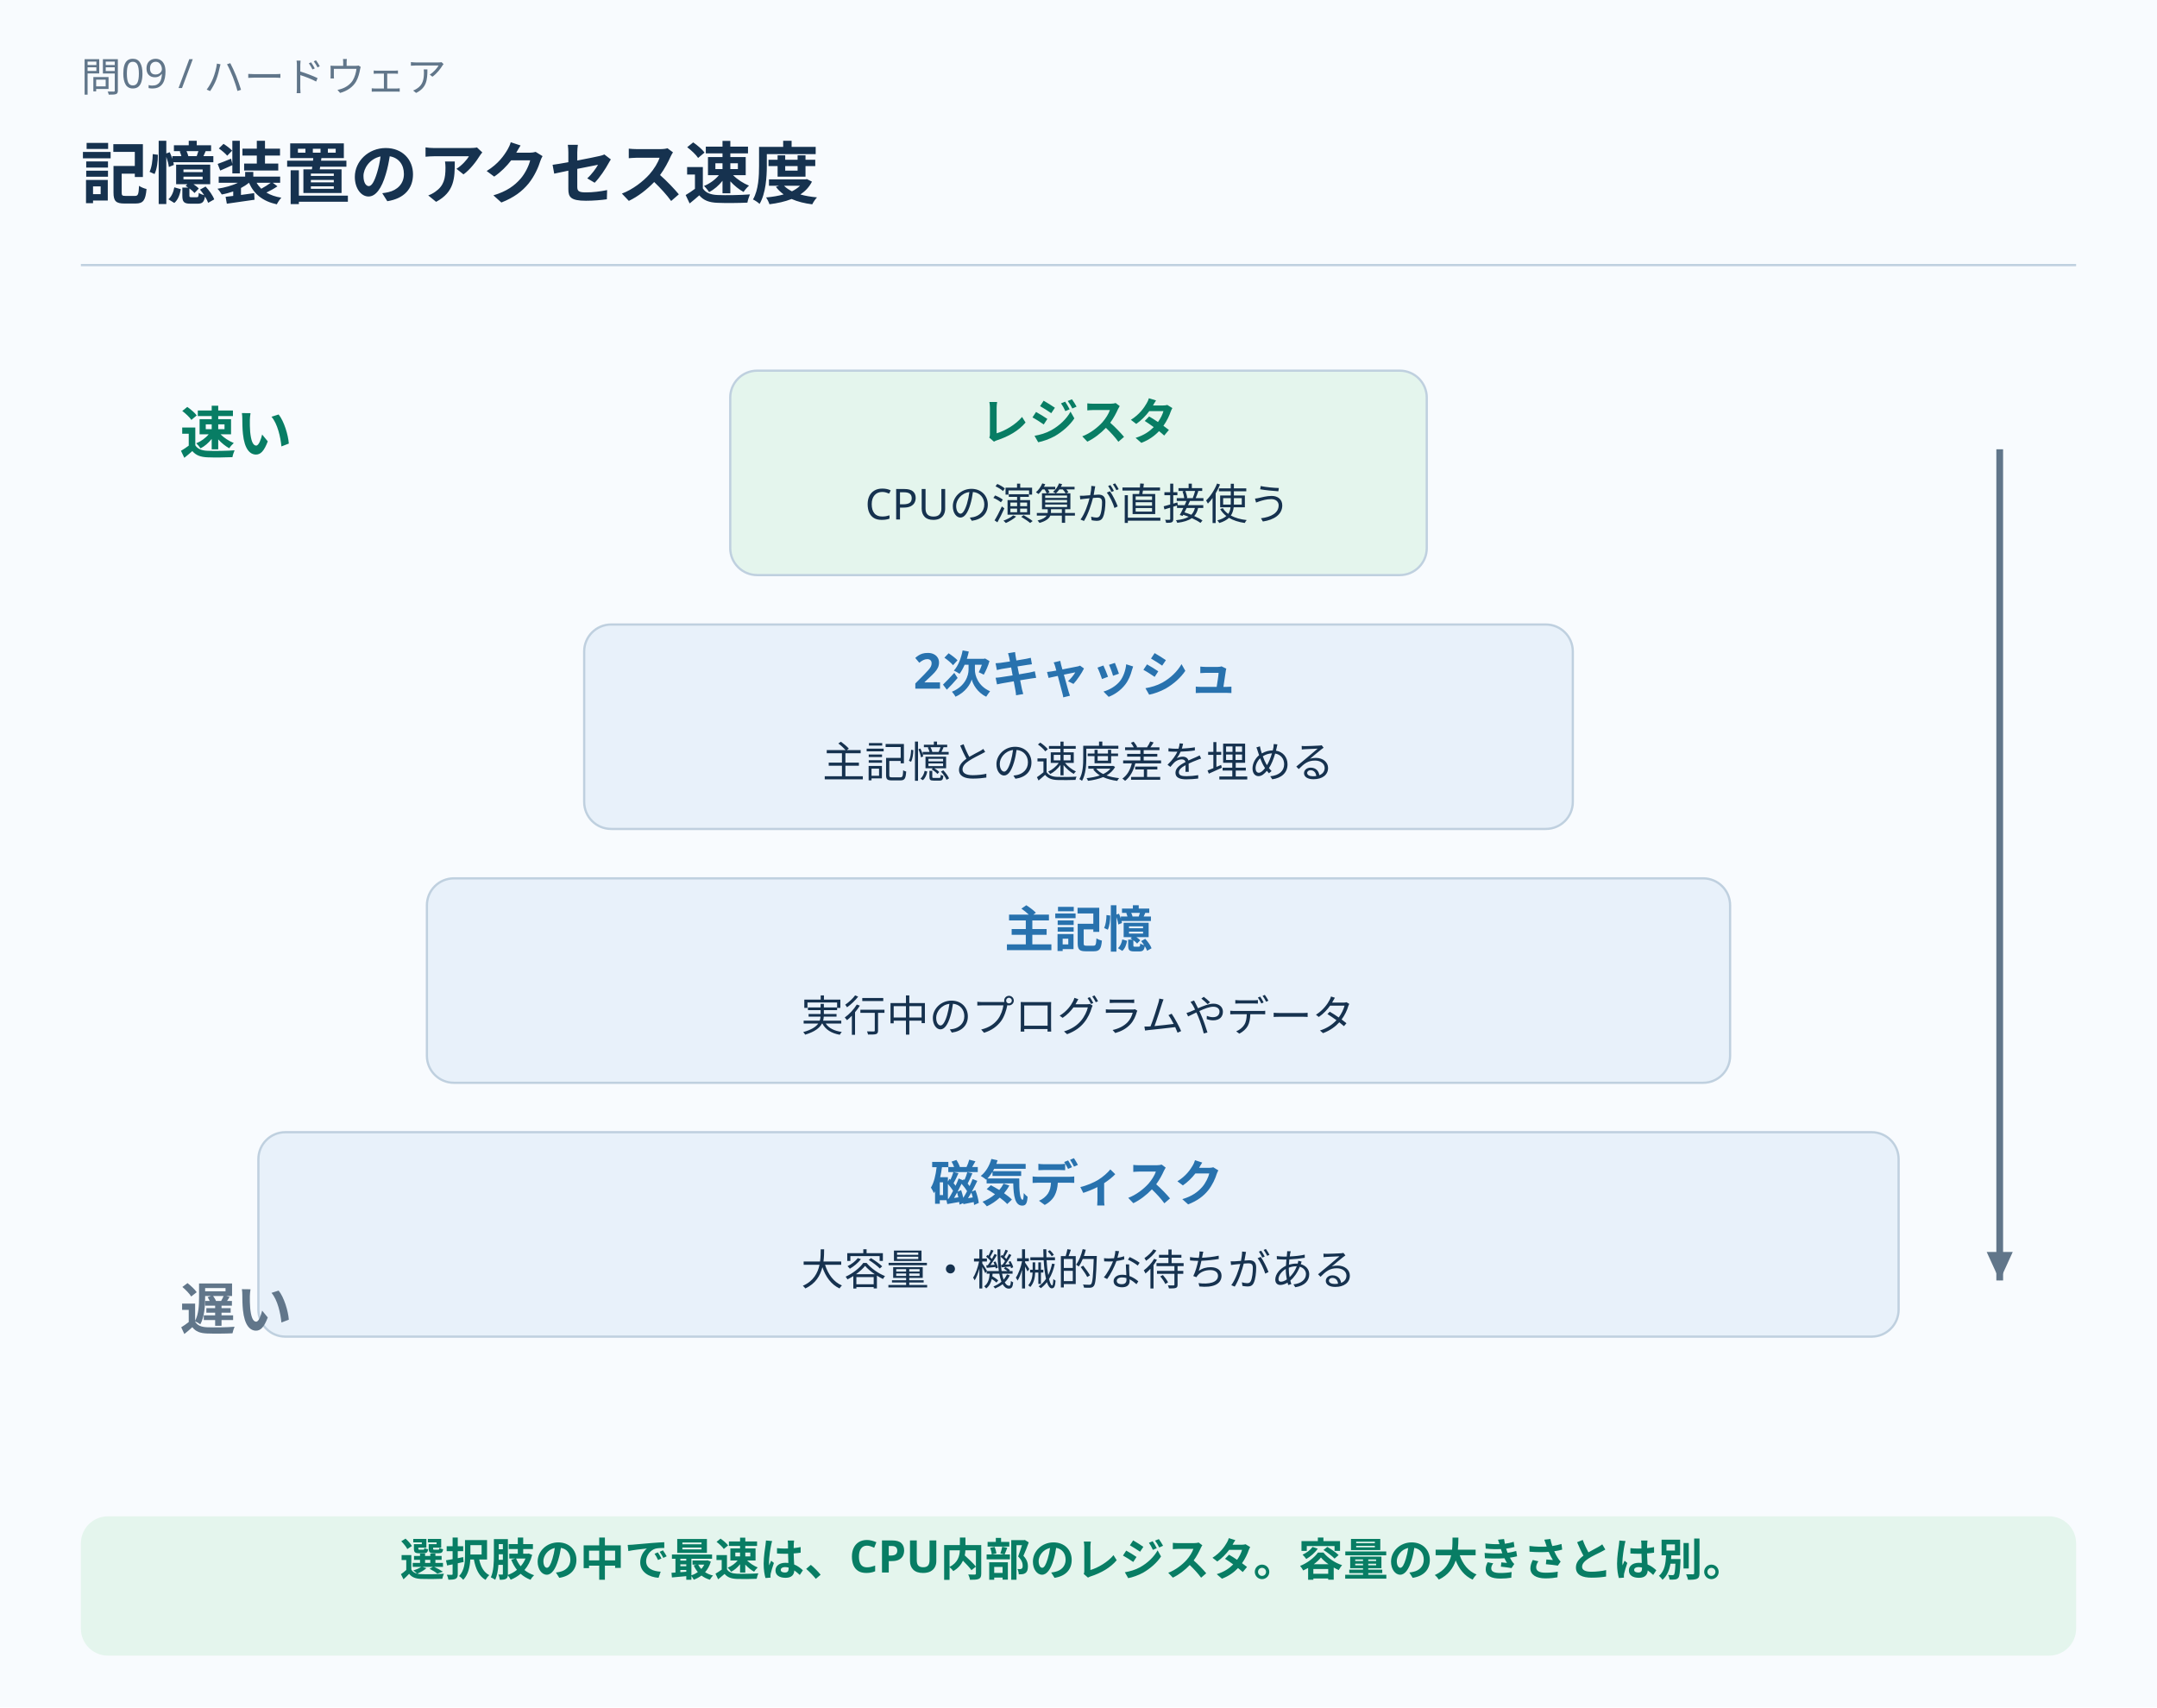
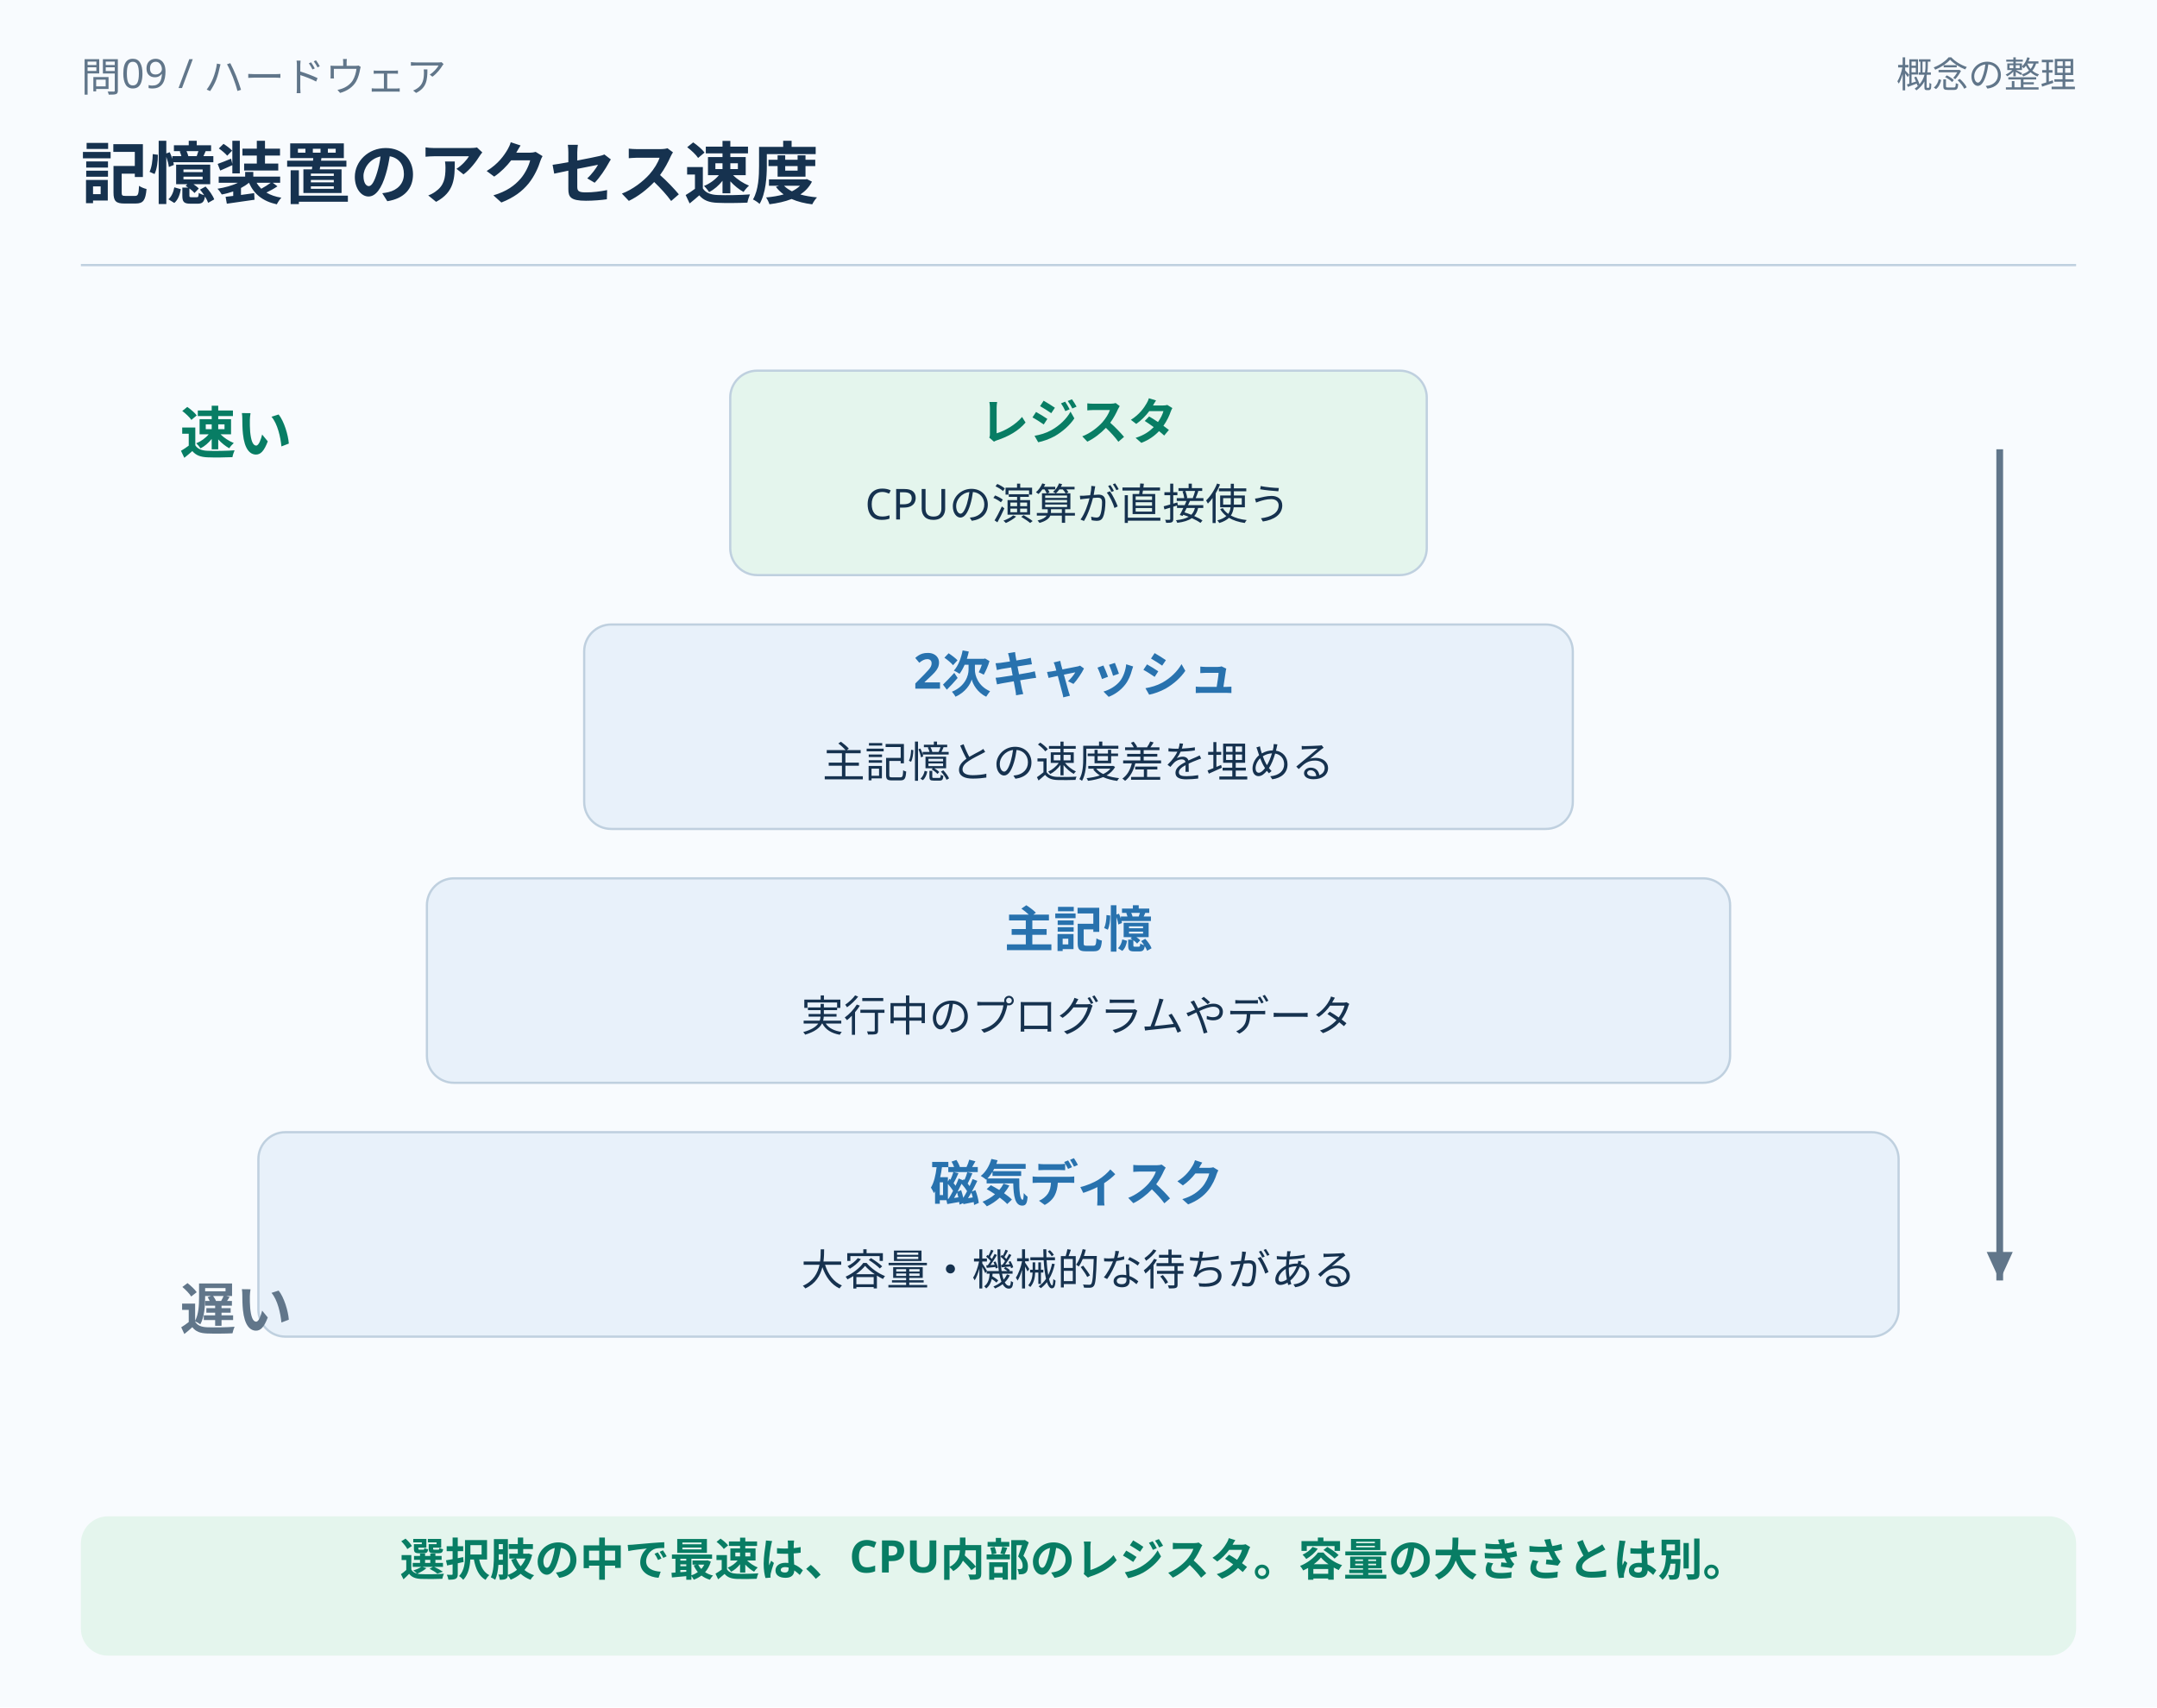
<svg xmlns="http://www.w3.org/2000/svg" viewBox="0 0 960 760" role="img" aria-labelledby="title9 desc9">
  <g font-family="Meiryo,Yu Gothic,sans-serif">
    <rect x="0" y="0" width="960" height="760" rx="0" fill="#f8fbfe" stroke="none" />
    <text x="36.00" y="25" font-size="18" fill="#61768a" font-weight="400" dominant-baseline="text-before-edge">問09  /  ハードウェア</text>
    <text x="36.00" y="62" font-size="30" fill="#16324f" font-weight="700" dominant-baseline="text-before-edge">記憶装置のアクセス速度</text>
    <line x1="36" y1="118" x2="924" y2="118" stroke="#bfd0df" stroke-width="1" />
    <rect x="325.0" y="165" width="310" height="91" rx="12" fill="#e4f5ed" stroke="#bfd0df" />
    <text x="436.00" y="176.5" font-size="22" fill="#087d64" font-weight="700" dominant-baseline="text-before-edge">レジスタ</text>
    <text x="385.00" y="216.5" font-size="19" fill="#16324f" font-weight="400" dominant-baseline="text-before-edge">CPUの演算が直接使う</text>
    <rect x="260.0" y="278" width="440" height="91" rx="12" fill="#e8f1fa" stroke="#bfd0df" />
    <text x="406.50" y="289.5" font-size="22" fill="#2872ae" font-weight="700" dominant-baseline="text-before-edge">2次キャッシュ</text>
    <text x="366.00" y="329.5" font-size="19" fill="#16324f" font-weight="400" dominant-baseline="text-before-edge">主記憶との速度差を埋める</text>
    <rect x="190.0" y="391" width="580" height="91" rx="12" fill="#e8f1fa" stroke="#bfd0df" />
    <text x="447.00" y="402.5" font-size="22" fill="#2872ae" font-weight="700" dominant-baseline="text-before-edge">主記憶</text>
    <text x="356.50" y="442.5" font-size="19" fill="#16324f" font-weight="400" dominant-baseline="text-before-edge">実行中のプログラムやデータ</text>
    <rect x="115.0" y="504" width="730" height="91" rx="12" fill="#e8f1fa" stroke="#bfd0df" />
    <text x="414.00" y="515.5" font-size="22" fill="#2872ae" font-weight="700" dominant-baseline="text-before-edge">磁気ディスク</text>
    <text x="356.50" y="555.5" font-size="19" fill="#16324f" font-weight="400" dominant-baseline="text-before-edge">大容量・機械的な待ちがある</text>
    <line x1="890" y1="200" x2="890" y2="570" stroke="#61768a" stroke-width="3" />
    <polygon points="890.0,570.0 884.2,557.3 895.8,557.3" fill="#61768a" />
    <text x="80.00" y="180" font-size="25" fill="#087d64" font-weight="700" dominant-baseline="text-before-edge">速い</text>
    <text x="80.00" y="570" font-size="25" fill="#61768a" font-weight="700" dominant-baseline="text-before-edge">遅い</text>
    <rect x="36" y="675" width="888" height="62" rx="12" fill="#e4f5ed" stroke="none" />
    <text x="178.00" y="684" font-size="20" fill="#087d64" font-weight="700" dominant-baseline="text-before-edge">選択肢の中で最速は、CPU内部のレジスタ。容量の大きさとは別。</text>
+     <text x="924" y="25" font-size="16" fill="#61768a" text-anchor="end" dominant-baseline="text-before-edge">概念の整理</text>
  </g>
</svg>
